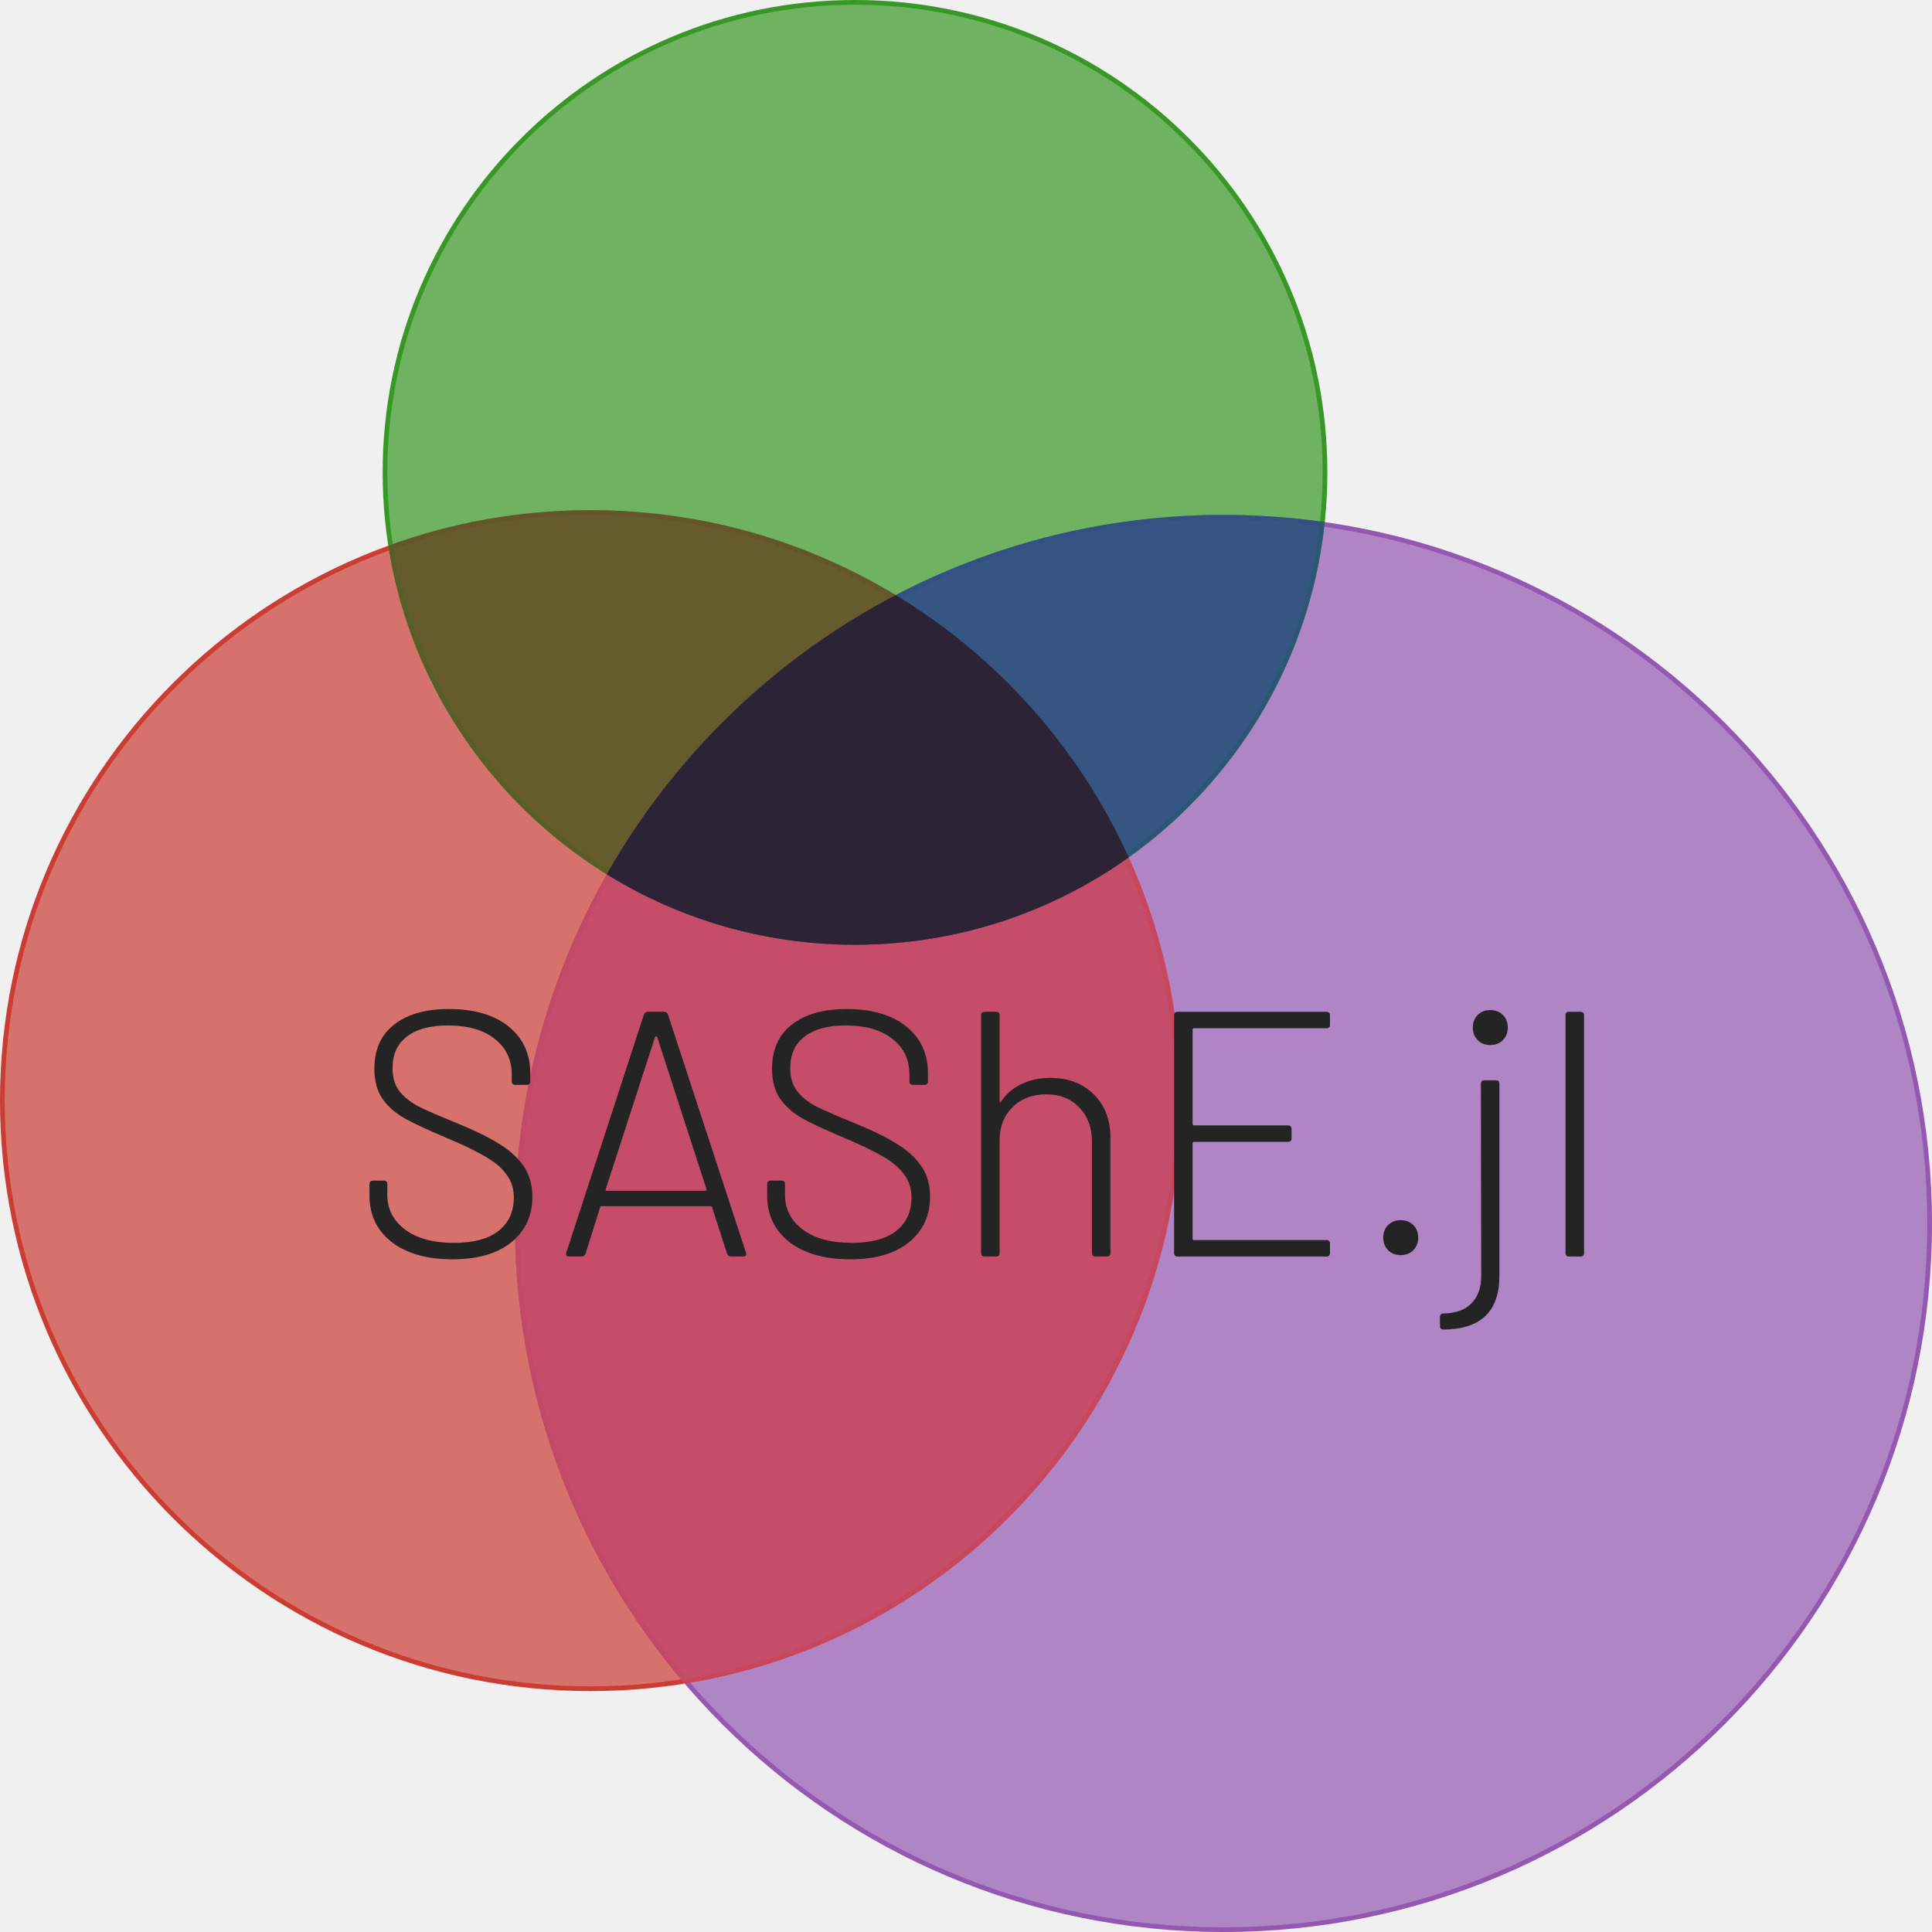
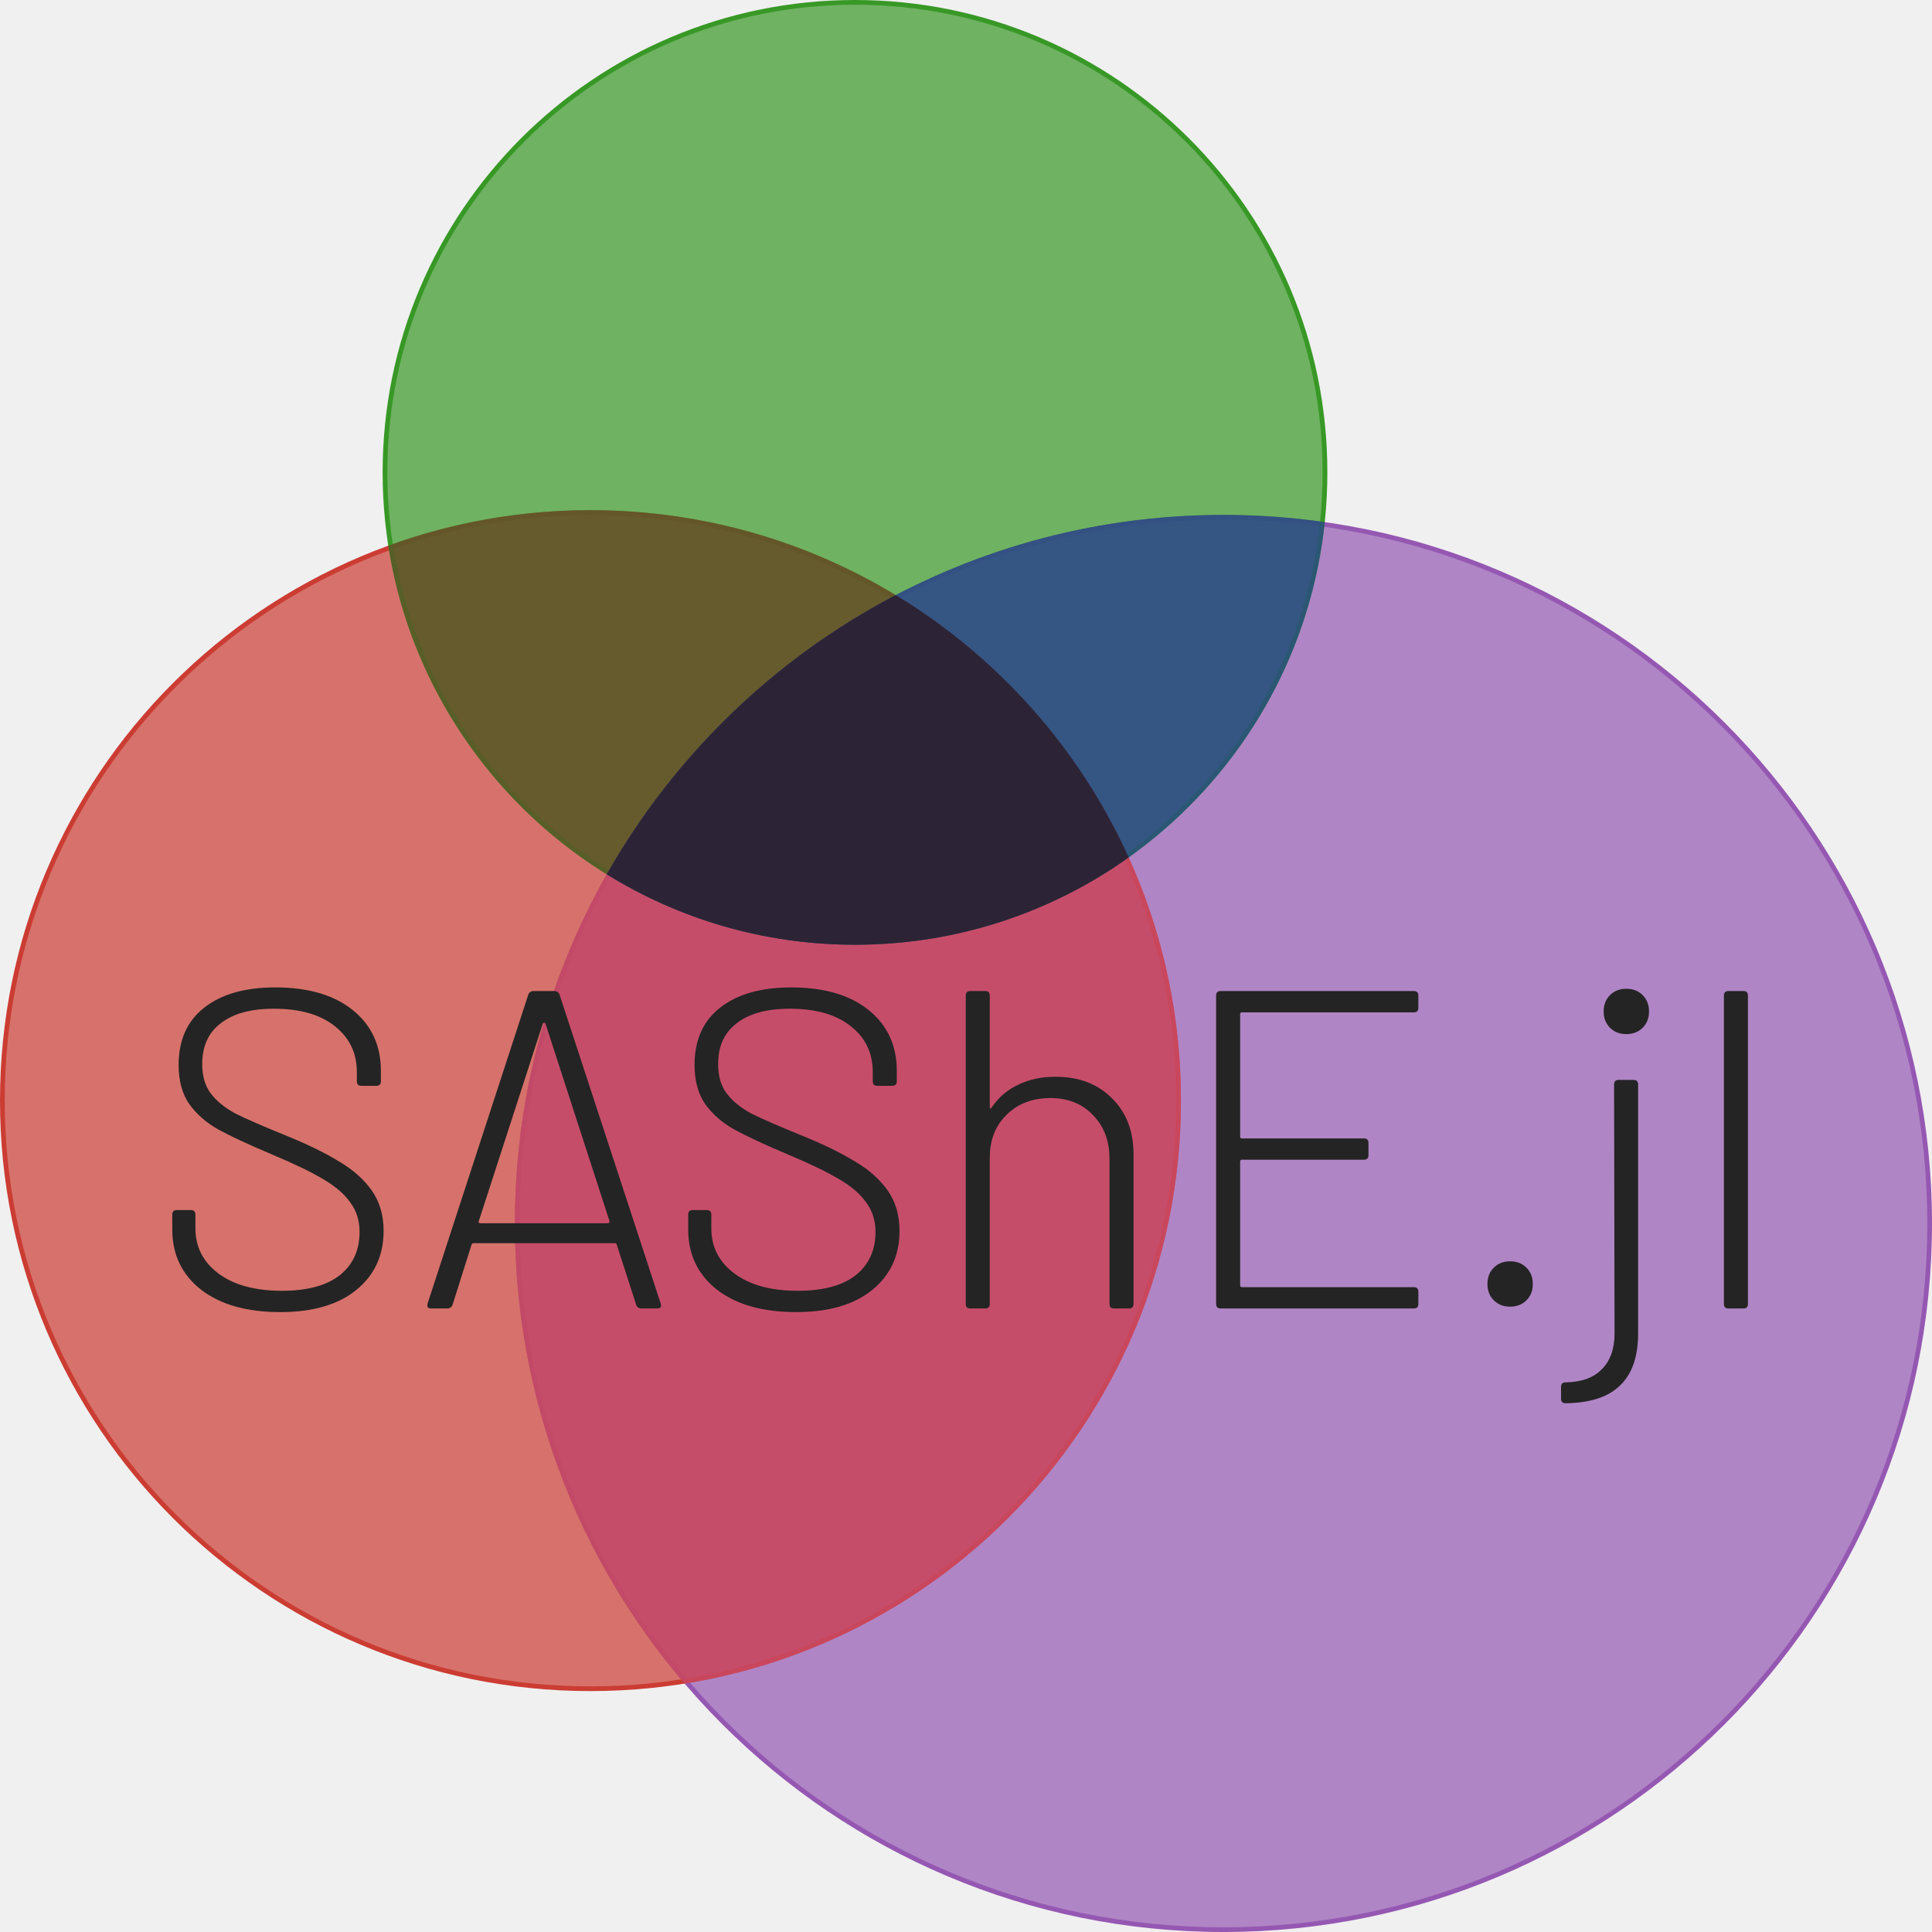
<svg xmlns="http://www.w3.org/2000/svg" width="409" height="409" viewBox="0 0 409 409" fill="none">
-   <g clip-path="url(#clip0_2037_26)">
+   <g clip-path="url(#clip0_2038_85)">
    <circle cx="259" cy="259" r="149.5" fill="#9558B2" fill-opacity="0.7" stroke="#9558B2" />
    <circle cx="125" cy="233" r="124.5" fill="#CB3C33" fill-opacity="0.7" stroke="#CB3C33" />
    <circle cx="181" cy="100" r="99.5" fill="#389826" fill-opacity="0.7" stroke="#389826" />
    <path d="M189.619 125.978C225.81 147.876 250 187.613 250 233C250 295.25 204.496 346.869 144.938 356.416C122.532 330.207 109 296.184 109 259C109 201.19 141.704 151.02 189.619 125.978Z" fill="#C84C6F" fill-opacity="0.7" />
    <path d="M125 108C175.681 108 219.317 138.162 238.938 181.515C222.591 193.154 202.595 200 181 200C131.051 200 89.656 163.378 82.198 115.521C95.55 110.655 109.965 108 125 108Z" fill="#654628" fill-opacity="0.7" />
    <path d="M259 109C266.283 109 273.445 109.521 280.45 110.524C275.191 160.806 232.674 200 181 200C161.721 200 143.716 194.543 128.445 185.091C154.222 139.656 203.03 109 259 109Z" fill="#263D98" fill-opacity="0.7" />
    <path d="M189.619 125.978C211.174 139.02 228.472 158.391 238.938 181.515C222.591 193.154 202.595 200 181 200C161.721 200 143.716 194.543 128.445 185.091C142.693 159.977 163.977 139.379 189.619 125.978Z" fill="#261919" fill-opacity="0.7" />
-     <path d="M95.83 266.592C90.403 266.592 86.111 265.383 82.954 262.966C79.797 260.499 78.218 257.219 78.218 253.124V250.682C78.218 250.189 78.465 249.942 78.958 249.942H81.252C81.745 249.942 81.992 250.189 81.992 250.682V252.902C81.992 255.961 83.25 258.427 85.766 260.302C88.282 262.177 91.735 263.114 96.126 263.114C100.221 263.114 103.353 262.275 105.524 260.598C107.695 258.871 108.78 256.503 108.78 253.494C108.78 251.669 108.287 250.09 107.3 248.758C106.363 247.377 104.883 246.094 102.86 244.91C100.887 243.726 98.075 242.369 94.424 240.84C90.576 239.212 87.665 237.855 85.692 236.77C83.768 235.685 82.214 234.328 81.03 232.7C79.846 231.023 79.254 228.877 79.254 226.262C79.254 222.217 80.635 219.109 83.398 216.938C86.21 214.718 90.083 213.608 95.016 213.608C100.393 213.608 104.611 214.841 107.67 217.308C110.729 219.775 112.258 223.08 112.258 227.224V228.926C112.258 229.419 112.011 229.666 111.518 229.666H109.076C108.583 229.666 108.336 229.419 108.336 228.926V227.446C108.336 224.338 107.152 221.847 104.784 219.972C102.416 218.048 99.086 217.086 94.794 217.086C91.045 217.086 88.159 217.875 86.136 219.454C84.113 220.983 83.102 223.203 83.102 226.114C83.102 228.087 83.571 229.691 84.508 230.924C85.445 232.157 86.777 233.243 88.504 234.18C90.28 235.068 92.993 236.252 96.644 237.732C100.295 239.212 103.23 240.643 105.45 242.024C107.719 243.356 109.495 244.935 110.778 246.76C112.061 248.585 112.702 250.781 112.702 253.346C112.702 257.342 111.222 260.549 108.262 262.966C105.302 265.383 101.158 266.592 95.83 266.592ZM154.81 266C154.366 266 154.07 265.803 153.922 265.408L150.74 255.566C150.691 255.418 150.592 255.344 150.444 255.344H127.356C127.208 255.344 127.11 255.418 127.06 255.566L123.952 265.408C123.804 265.803 123.508 266 123.064 266H120.474C119.932 266 119.734 265.729 119.882 265.186L136.31 214.792C136.458 214.397 136.754 214.2 137.198 214.2H140.528C140.972 214.2 141.268 214.397 141.416 214.792L157.918 265.186L157.992 265.482C157.992 265.827 157.77 266 157.326 266H154.81ZM128.244 251.718C128.195 251.817 128.195 251.915 128.244 252.014C128.343 252.063 128.442 252.088 128.54 252.088H149.26C149.359 252.088 149.433 252.063 149.482 252.014C149.581 251.915 149.606 251.817 149.556 251.718L139.122 219.528C139.073 219.429 138.999 219.38 138.9 219.38C138.802 219.38 138.728 219.429 138.678 219.528L128.244 251.718ZM180.019 266.592C174.593 266.592 170.301 265.383 167.143 262.966C163.986 260.499 162.407 257.219 162.407 253.124V250.682C162.407 250.189 162.654 249.942 163.147 249.942H165.441C165.935 249.942 166.181 250.189 166.181 250.682V252.902C166.181 255.961 167.439 258.427 169.955 260.302C172.471 262.177 175.925 263.114 180.315 263.114C184.41 263.114 187.543 262.275 189.713 260.598C191.884 258.871 192.969 256.503 192.969 253.494C192.969 251.669 192.476 250.09 191.489 248.758C190.552 247.377 189.072 246.094 187.049 244.91C185.076 243.726 182.264 242.369 178.613 240.84C174.765 239.212 171.855 237.855 169.881 236.77C167.957 235.685 166.403 234.328 165.219 232.7C164.035 231.023 163.443 228.877 163.443 226.262C163.443 222.217 164.825 219.109 167.587 216.938C170.399 214.718 174.272 213.608 179.205 213.608C184.583 213.608 188.801 214.841 191.859 217.308C194.918 219.775 196.447 223.08 196.447 227.224V228.926C196.447 229.419 196.201 229.666 195.707 229.666H193.265C192.772 229.666 192.525 229.419 192.525 228.926V227.446C192.525 224.338 191.341 221.847 188.973 219.972C186.605 218.048 183.275 217.086 178.983 217.086C175.234 217.086 172.348 217.875 170.325 219.454C168.303 220.983 167.291 223.203 167.291 226.114C167.291 228.087 167.76 229.691 168.697 230.924C169.635 232.157 170.967 233.243 172.693 234.18C174.469 235.068 177.183 236.252 180.833 237.732C184.484 239.212 187.419 240.643 189.639 242.024C191.909 243.356 193.685 244.935 194.967 246.76C196.25 248.585 196.891 250.781 196.891 253.346C196.891 257.342 195.411 260.549 192.451 262.966C189.491 265.383 185.347 266.592 180.019 266.592ZM222.35 228.186C226.148 228.186 229.207 229.345 231.526 231.664C233.894 233.983 235.078 237.041 235.078 240.84V265.26C235.078 265.753 234.831 266 234.338 266H231.896C231.402 266 231.156 265.753 231.156 265.26V241.58C231.156 238.669 230.268 236.301 228.492 234.476C226.716 232.601 224.397 231.664 221.536 231.664C218.576 231.664 216.183 232.577 214.358 234.402C212.532 236.178 211.62 238.521 211.62 241.432V265.26C211.62 265.753 211.373 266 210.88 266H208.438C207.944 266 207.698 265.753 207.698 265.26V214.94C207.698 214.447 207.944 214.2 208.438 214.2H210.88C211.373 214.2 211.62 214.447 211.62 214.94V233.07C211.62 233.218 211.644 233.317 211.694 233.366C211.792 233.366 211.866 233.317 211.916 233.218C213.001 231.59 214.432 230.357 216.208 229.518C217.984 228.63 220.031 228.186 222.35 228.186ZM281.558 216.938C281.558 217.431 281.311 217.678 280.818 217.678H252.772C252.575 217.678 252.476 217.777 252.476 217.974V237.954C252.476 238.151 252.575 238.25 252.772 238.25H272.678C273.171 238.25 273.418 238.497 273.418 238.99V240.988C273.418 241.481 273.171 241.728 272.678 241.728H252.772C252.575 241.728 252.476 241.827 252.476 242.024V262.226C252.476 262.423 252.575 262.522 252.772 262.522H280.818C281.311 262.522 281.558 262.769 281.558 263.262V265.26C281.558 265.753 281.311 266 280.818 266H249.294C248.801 266 248.554 265.753 248.554 265.26V214.94C248.554 214.447 248.801 214.2 249.294 214.2H280.818C281.311 214.2 281.558 214.447 281.558 214.94V216.938ZM296.53 265.704C295.445 265.704 294.557 265.359 293.866 264.668C293.175 263.977 292.83 263.089 292.83 262.004C292.83 260.919 293.175 260.031 293.866 259.34C294.557 258.649 295.445 258.304 296.53 258.304C297.615 258.304 298.503 258.649 299.194 259.34C299.885 260.031 300.23 260.919 300.23 262.004C300.23 263.089 299.885 263.977 299.194 264.668C298.503 265.359 297.615 265.704 296.53 265.704ZM315.494 221.23C314.409 221.23 313.521 220.885 312.83 220.194C312.14 219.503 311.794 218.615 311.794 217.53C311.794 216.445 312.14 215.557 312.83 214.866C313.521 214.175 314.409 213.83 315.494 213.83C316.58 213.83 317.468 214.175 318.158 214.866C318.849 215.557 319.194 216.445 319.194 217.53C319.194 218.615 318.849 219.503 318.158 220.194C317.468 220.885 316.58 221.23 315.494 221.23ZM305.578 281.466C305.085 281.466 304.838 281.219 304.838 280.726V278.802C304.838 278.309 305.085 278.062 305.578 278.062C308.193 278.013 310.166 277.297 311.498 275.916C312.88 274.535 313.57 272.586 313.57 270.07L313.496 229.444C313.496 228.951 313.743 228.704 314.236 228.704H316.678C317.172 228.704 317.418 228.951 317.418 229.444V270.07C317.418 273.869 316.432 276.705 314.458 278.58C312.534 280.455 309.574 281.417 305.578 281.466ZM332.157 266C331.663 266 331.417 265.753 331.417 265.26V214.94C331.417 214.447 331.663 214.2 332.157 214.2H334.599C335.092 214.2 335.339 214.447 335.339 214.94V265.26C335.339 265.753 335.092 266 334.599 266H332.157Z" fill="#242424" />
+     <path d="M59.32 277.768C52.28 277.768 46.712 276.2 42.616 273.064C38.52 269.864 36.472 265.608 36.472 260.296V257.128C36.472 256.488 36.792 256.168 37.432 256.168H40.408C41.048 256.168 41.368 256.488 41.368 257.128V260.008C41.368 263.976 43 267.176 46.264 269.608C49.528 272.04 54.008 273.256 59.704 273.256C65.016 273.256 69.08 272.168 71.896 269.992C74.712 267.752 76.12 264.68 76.12 260.776C76.12 258.408 75.48 256.36 74.2 254.632C72.984 252.84 71.064 251.176 68.44 249.64C65.88 248.104 62.232 246.344 57.496 244.36C52.504 242.248 48.728 240.488 46.168 239.08C43.672 237.672 41.656 235.912 40.12 233.8C38.584 231.624 37.816 228.84 37.816 225.448C37.816 220.2 39.608 216.168 43.192 213.352C46.84 210.472 51.864 209.032 58.264 209.032C65.24 209.032 70.712 210.632 74.68 213.832C78.648 217.032 80.632 221.32 80.632 226.696V228.904C80.632 229.544 80.312 229.864 79.672 229.864H76.504C75.864 229.864 75.544 229.544 75.544 228.904V226.984C75.544 222.952 74.008 219.72 70.936 217.288C67.864 214.792 63.544 213.544 57.976 213.544C53.112 213.544 49.368 214.568 46.744 216.616C44.12 218.6 42.808 221.48 42.808 225.256C42.808 227.816 43.416 229.896 44.632 231.496C45.848 233.096 47.576 234.504 49.816 235.72C52.12 236.872 55.64 238.408 60.376 240.328C65.112 242.248 68.92 244.104 71.8 245.896C74.744 247.624 77.048 249.672 78.712 252.04C80.376 254.408 81.208 257.256 81.208 260.584C81.208 265.768 79.288 269.928 75.448 273.064C71.608 276.2 66.232 277.768 59.32 277.768ZM135.835 277C135.259 277 134.875 276.744 134.683 276.232L130.555 263.464C130.491 263.272 130.363 263.176 130.171 263.176H100.219C100.027 263.176 99.899 263.272 99.835 263.464L95.803 276.232C95.611 276.744 95.227 277 94.651 277H91.291C90.587 277 90.331 276.648 90.523 275.944L111.835 210.568C112.027 210.056 112.411 209.8 112.987 209.8H117.307C117.883 209.8 118.267 210.056 118.459 210.568L139.867 275.944L139.963 276.328C139.963 276.776 139.675 277 139.099 277H135.835ZM101.371 258.472C101.307 258.6 101.307 258.728 101.371 258.856C101.499 258.92 101.627 258.952 101.755 258.952H128.635C128.763 258.952 128.859 258.92 128.923 258.856C129.051 258.728 129.083 258.6 129.019 258.472L115.483 216.712C115.419 216.584 115.323 216.52 115.195 216.52C115.067 216.52 114.971 216.584 114.907 216.712L101.371 258.472ZM168.539 277.768C161.499 277.768 155.931 276.2 151.835 273.064C147.739 269.864 145.691 265.608 145.691 260.296V257.128C145.691 256.488 146.011 256.168 146.651 256.168H149.627C150.267 256.168 150.587 256.488 150.587 257.128V260.008C150.587 263.976 152.219 267.176 155.483 269.608C158.747 272.04 163.227 273.256 168.923 273.256C174.235 273.256 178.299 272.168 181.115 269.992C183.931 267.752 185.339 264.68 185.339 260.776C185.339 258.408 184.699 256.36 183.419 254.632C182.203 252.84 180.283 251.176 177.659 249.64C175.099 248.104 171.451 246.344 166.715 244.36C161.723 242.248 157.947 240.488 155.387 239.08C152.891 237.672 150.875 235.912 149.339 233.8C147.803 231.624 147.035 228.84 147.035 225.448C147.035 220.2 148.827 216.168 152.411 213.352C156.059 210.472 161.083 209.032 167.483 209.032C174.459 209.032 179.931 210.632 183.899 213.832C187.867 217.032 189.851 221.32 189.851 226.696V228.904C189.851 229.544 189.531 229.864 188.891 229.864H185.723C185.083 229.864 184.763 229.544 184.763 228.904V226.984C184.763 222.952 183.227 219.72 180.155 217.288C177.083 214.792 172.763 213.544 167.195 213.544C162.331 213.544 158.587 214.568 155.963 216.616C153.339 218.6 152.027 221.48 152.027 225.256C152.027 227.816 152.635 229.896 153.851 231.496C155.067 233.096 156.795 234.504 159.035 235.72C161.339 236.872 164.859 238.408 169.595 240.328C174.331 242.248 178.139 244.104 181.019 245.896C183.963 247.624 186.267 249.672 187.931 252.04C189.595 254.408 190.427 257.256 190.427 260.584C190.427 265.768 188.507 269.928 184.667 273.064C180.827 276.2 175.451 277.768 168.539 277.768ZM223.454 227.944C228.382 227.944 232.35 229.448 235.358 232.456C238.43 235.464 239.966 239.432 239.966 244.36V276.04C239.966 276.68 239.646 277 239.006 277H235.838C235.198 277 234.878 276.68 234.878 276.04V245.32C234.878 241.544 233.726 238.472 231.422 236.104C229.118 233.672 226.11 232.456 222.398 232.456C218.558 232.456 215.454 233.64 213.086 236.008C210.718 238.312 209.534 241.352 209.534 245.128V276.04C209.534 276.68 209.214 277 208.574 277H205.406C204.766 277 204.446 276.68 204.446 276.04V210.76C204.446 210.12 204.766 209.8 205.406 209.8H208.574C209.214 209.8 209.534 210.12 209.534 210.76V234.28C209.534 234.472 209.566 234.6 209.63 234.664C209.758 234.664 209.854 234.6 209.918 234.472C211.326 232.36 213.182 230.76 215.486 229.672C217.79 228.52 220.446 227.944 223.454 227.944ZM300.264 213.352C300.264 213.992 299.944 214.312 299.304 214.312H262.92C262.664 214.312 262.536 214.44 262.536 214.696V240.616C262.536 240.872 262.664 241 262.92 241H288.744C289.384 241 289.704 241.32 289.704 241.96V244.552C289.704 245.192 289.384 245.512 288.744 245.512H262.92C262.664 245.512 262.536 245.64 262.536 245.896V272.104C262.536 272.36 262.664 272.488 262.92 272.488H299.304C299.944 272.488 300.264 272.808 300.264 273.448V276.04C300.264 276.68 299.944 277 299.304 277H258.408C257.768 277 257.448 276.68 257.448 276.04V210.76C257.448 210.12 257.768 209.8 258.408 209.8H299.304C299.944 209.8 300.264 210.12 300.264 210.76V213.352ZM319.688 276.616C318.28 276.616 317.128 276.168 316.232 275.272C315.336 274.376 314.888 273.224 314.888 271.816C314.888 270.408 315.336 269.256 316.232 268.36C317.128 267.464 318.28 267.016 319.688 267.016C321.096 267.016 322.248 267.464 323.144 268.36C324.04 269.256 324.488 270.408 324.488 271.816C324.488 273.224 324.04 274.376 323.144 275.272C322.248 276.168 321.096 276.616 319.688 276.616ZM344.29 218.92C342.882 218.92 341.73 218.472 340.834 217.576C339.938 216.68 339.49 215.528 339.49 214.12C339.49 212.712 339.938 211.56 340.834 210.664C341.73 209.768 342.882 209.32 344.29 209.32C345.698 209.32 346.85 209.768 347.746 210.664C348.642 211.56 349.09 212.712 349.09 214.12C349.09 215.528 348.642 216.68 347.746 217.576C346.85 218.472 345.698 218.92 344.29 218.92ZM331.426 297.064C330.786 297.064 330.466 296.744 330.466 296.104V293.608C330.466 292.968 330.786 292.648 331.426 292.648C334.818 292.584 337.378 291.656 339.106 289.864C340.898 288.072 341.794 285.544 341.794 282.28L341.698 229.576C341.698 228.936 342.018 228.616 342.658 228.616H345.826C346.466 228.616 346.786 228.936 346.786 229.576V282.28C346.786 287.208 345.506 290.888 342.946 293.32C340.45 295.752 336.61 297 331.426 297.064ZM365.906 277C365.266 277 364.946 276.68 364.946 276.04V210.76C364.946 210.12 365.266 209.8 365.906 209.8H369.074C369.714 209.8 370.034 210.12 370.034 210.76V276.04C370.034 276.68 369.714 277 369.074 277H365.906Z" fill="#242424" />
  </g>
  <defs>
-     <clipPath id="clip0_2037_26">
+     <clipPath id="clip0_2038_85">
      <rect width="409" height="409" fill="white" />
    </clipPath>
  </defs>
</svg>
